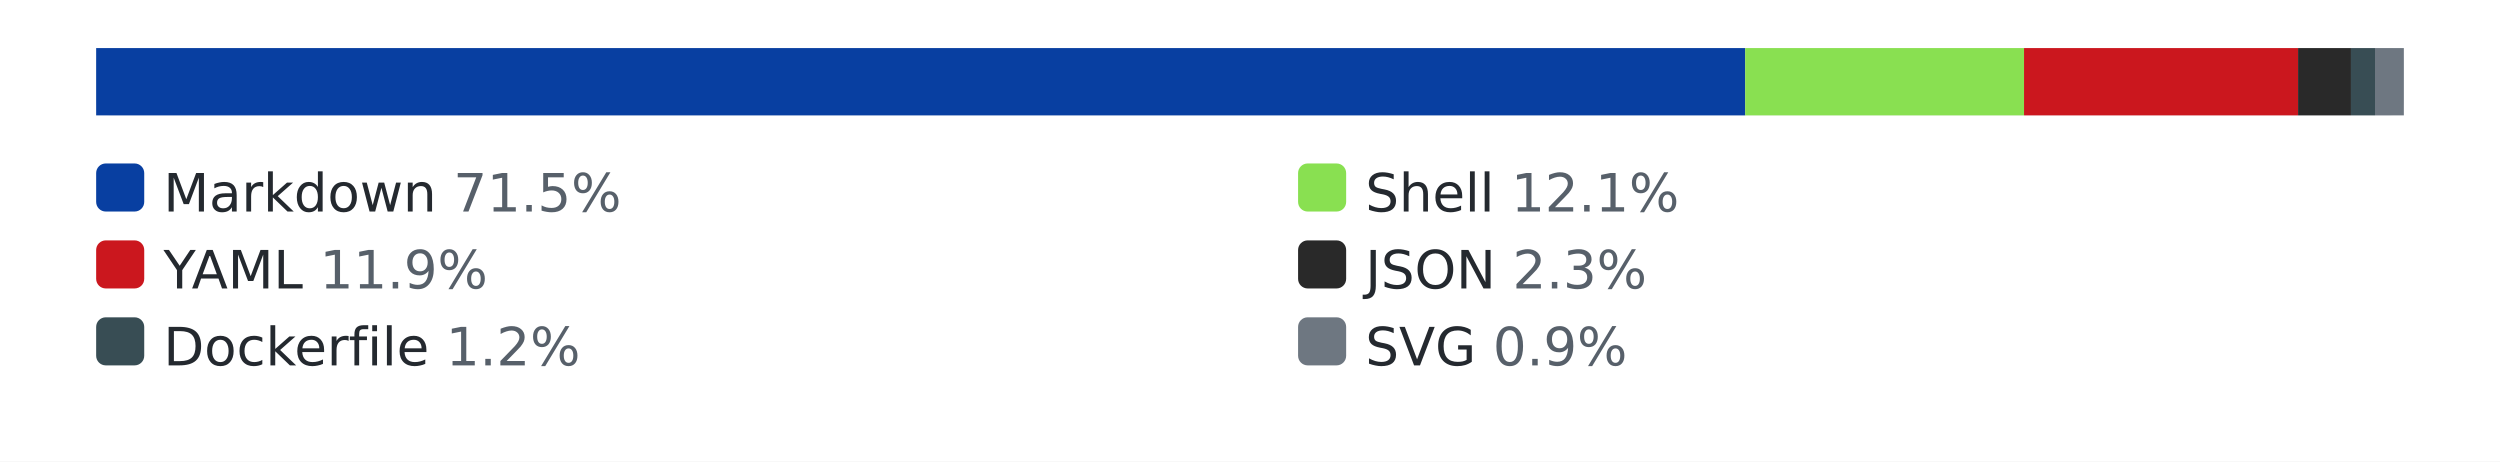
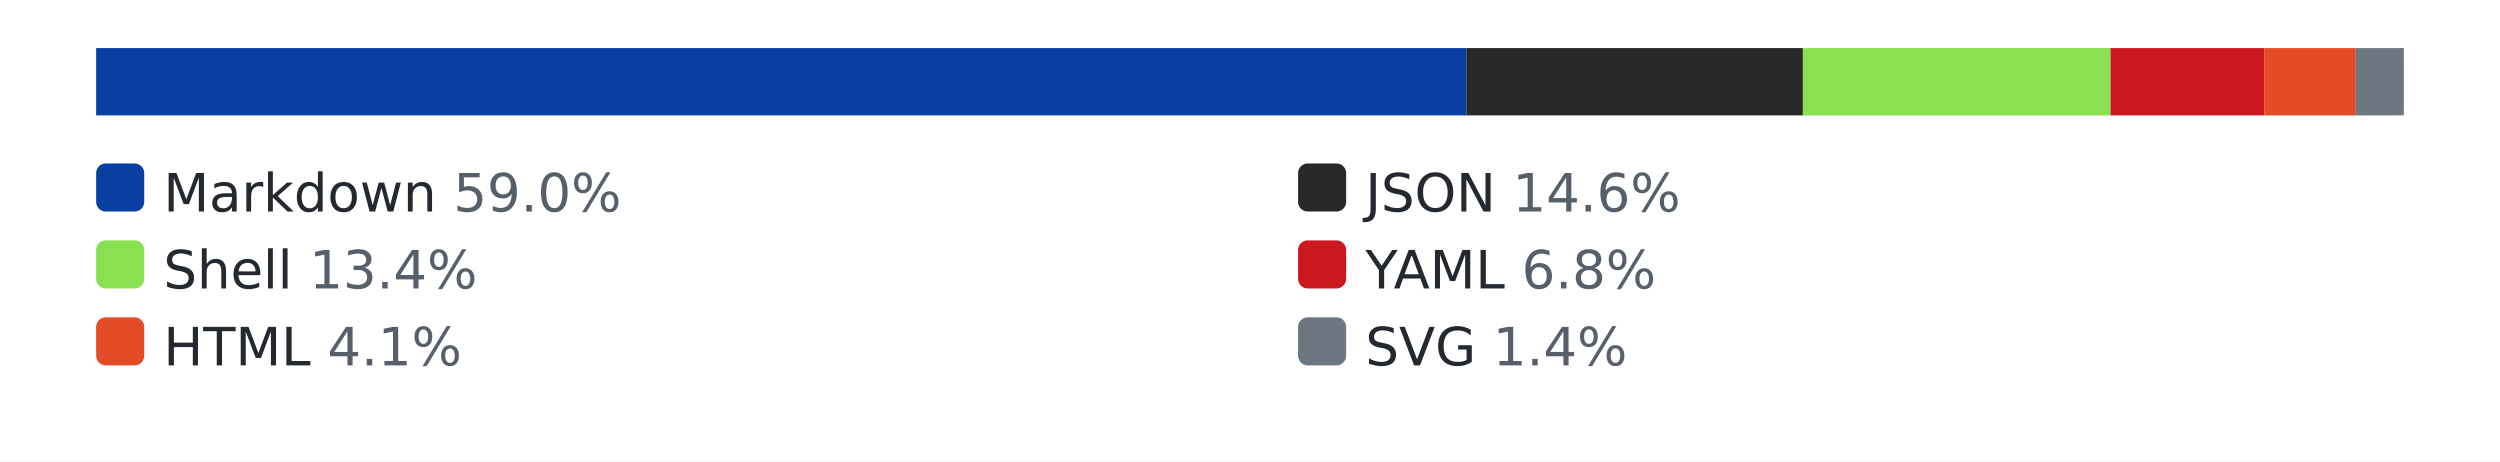
<svg xmlns="http://www.w3.org/2000/svg" width="520" height="96" role="img" aria-label="languages by lines of code">
  <style>.bg{fill:#ffffff}.track{fill:#eaecef}.lbl{fill:#24292f}.pct{fill:#57606a}@media (prefers-color-scheme: dark){.bg{fill:#0d1117}.track{fill:#30363d}.lbl{fill:#e6edf3}.pct{fill:#8b949e}}</style>
  <rect class="bg" width="520" height="96" />
  <rect class="track" x="20" y="10" width="480" height="14" rx="3" />
-   <rect x="20" y="10" width="343" height="14" fill="#083fa1" />
-   <rect x="363" y="10" width="58" height="14" fill="#89e051" />
-   <rect x="421" y="10" width="57" height="14" fill="#cb171e" />
-   <rect x="478" y="10" width="11" height="14" fill="#292929" />
-   <rect x="489" y="10" width="5" height="14" fill="#384d54" />
-   <rect x="494" y="10" width="6" height="14" fill="#6e7781" />
+   <rect x="20" y="10" width="285" height="14" fill="#083fa1" />
+   <rect x="305" y="10" width="70" height="14" fill="#292929" />
+   <rect x="375" y="10" width="64" height="14" fill="#89e051" />
+   <rect x="439" y="10" width="32" height="14" fill="#cb171e" />
+   <rect x="471" y="10" width="19" height="14" fill="#e34c26" />
+   <rect x="490" y="10" width="10" height="14" fill="#6e7781" />
  <rect x="20" y="34" width="10" height="10" rx="2" fill="#083fa1" />
-   <text x="34" y="44" font-family="Verdana,Geneva,DejaVu Sans,sans-serif" font-size="11" class="lbl">Markdown <tspan class="pct">71.5%</tspan>
+   <text x="34" y="44" font-family="Verdana,Geneva,DejaVu Sans,sans-serif" font-size="11" class="lbl">Markdown <tspan class="pct">59.0%</tspan>
  </text>
-   <rect x="270" y="34" width="10" height="10" rx="2" fill="#89e051" />
-   <text x="284" y="44" font-family="Verdana,Geneva,DejaVu Sans,sans-serif" font-size="11" class="lbl">Shell <tspan class="pct">12.1%</tspan>
+   <rect x="270" y="34" width="10" height="10" rx="2" fill="#292929" />
+   <text x="284" y="44" font-family="Verdana,Geneva,DejaVu Sans,sans-serif" font-size="11" class="lbl">JSON <tspan class="pct">14.6%</tspan>
  </text>
-   <rect x="20" y="50" width="10" height="10" rx="2" fill="#cb171e" />
-   <text x="34" y="60" font-family="Verdana,Geneva,DejaVu Sans,sans-serif" font-size="11" class="lbl">YAML <tspan class="pct">11.9%</tspan>
+   <rect x="20" y="50" width="10" height="10" rx="2" fill="#89e051" />
+   <text x="34" y="60" font-family="Verdana,Geneva,DejaVu Sans,sans-serif" font-size="11" class="lbl">Shell <tspan class="pct">13.4%</tspan>
  </text>
-   <rect x="270" y="50" width="10" height="10" rx="2" fill="#292929" />
-   <text x="284" y="60" font-family="Verdana,Geneva,DejaVu Sans,sans-serif" font-size="11" class="lbl">JSON <tspan class="pct">2.3%</tspan>
+   <rect x="270" y="50" width="10" height="10" rx="2" fill="#cb171e" />
+   <text x="284" y="60" font-family="Verdana,Geneva,DejaVu Sans,sans-serif" font-size="11" class="lbl">YAML <tspan class="pct">6.8%</tspan>
  </text>
-   <rect x="20" y="66" width="10" height="10" rx="2" fill="#384d54" />
-   <text x="34" y="76" font-family="Verdana,Geneva,DejaVu Sans,sans-serif" font-size="11" class="lbl">Dockerfile <tspan class="pct">1.2%</tspan>
+   <rect x="20" y="66" width="10" height="10" rx="2" fill="#e34c26" />
+   <text x="34" y="76" font-family="Verdana,Geneva,DejaVu Sans,sans-serif" font-size="11" class="lbl">HTML <tspan class="pct">4.1%</tspan>
  </text>
  <rect x="270" y="66" width="10" height="10" rx="2" fill="#6e7781" />
-   <text x="284" y="76" font-family="Verdana,Geneva,DejaVu Sans,sans-serif" font-size="11" class="lbl">SVG <tspan class="pct">0.9%</tspan>
+   <text x="284" y="76" font-family="Verdana,Geneva,DejaVu Sans,sans-serif" font-size="11" class="lbl">SVG <tspan class="pct">1.4%</tspan>
  </text>
</svg>
